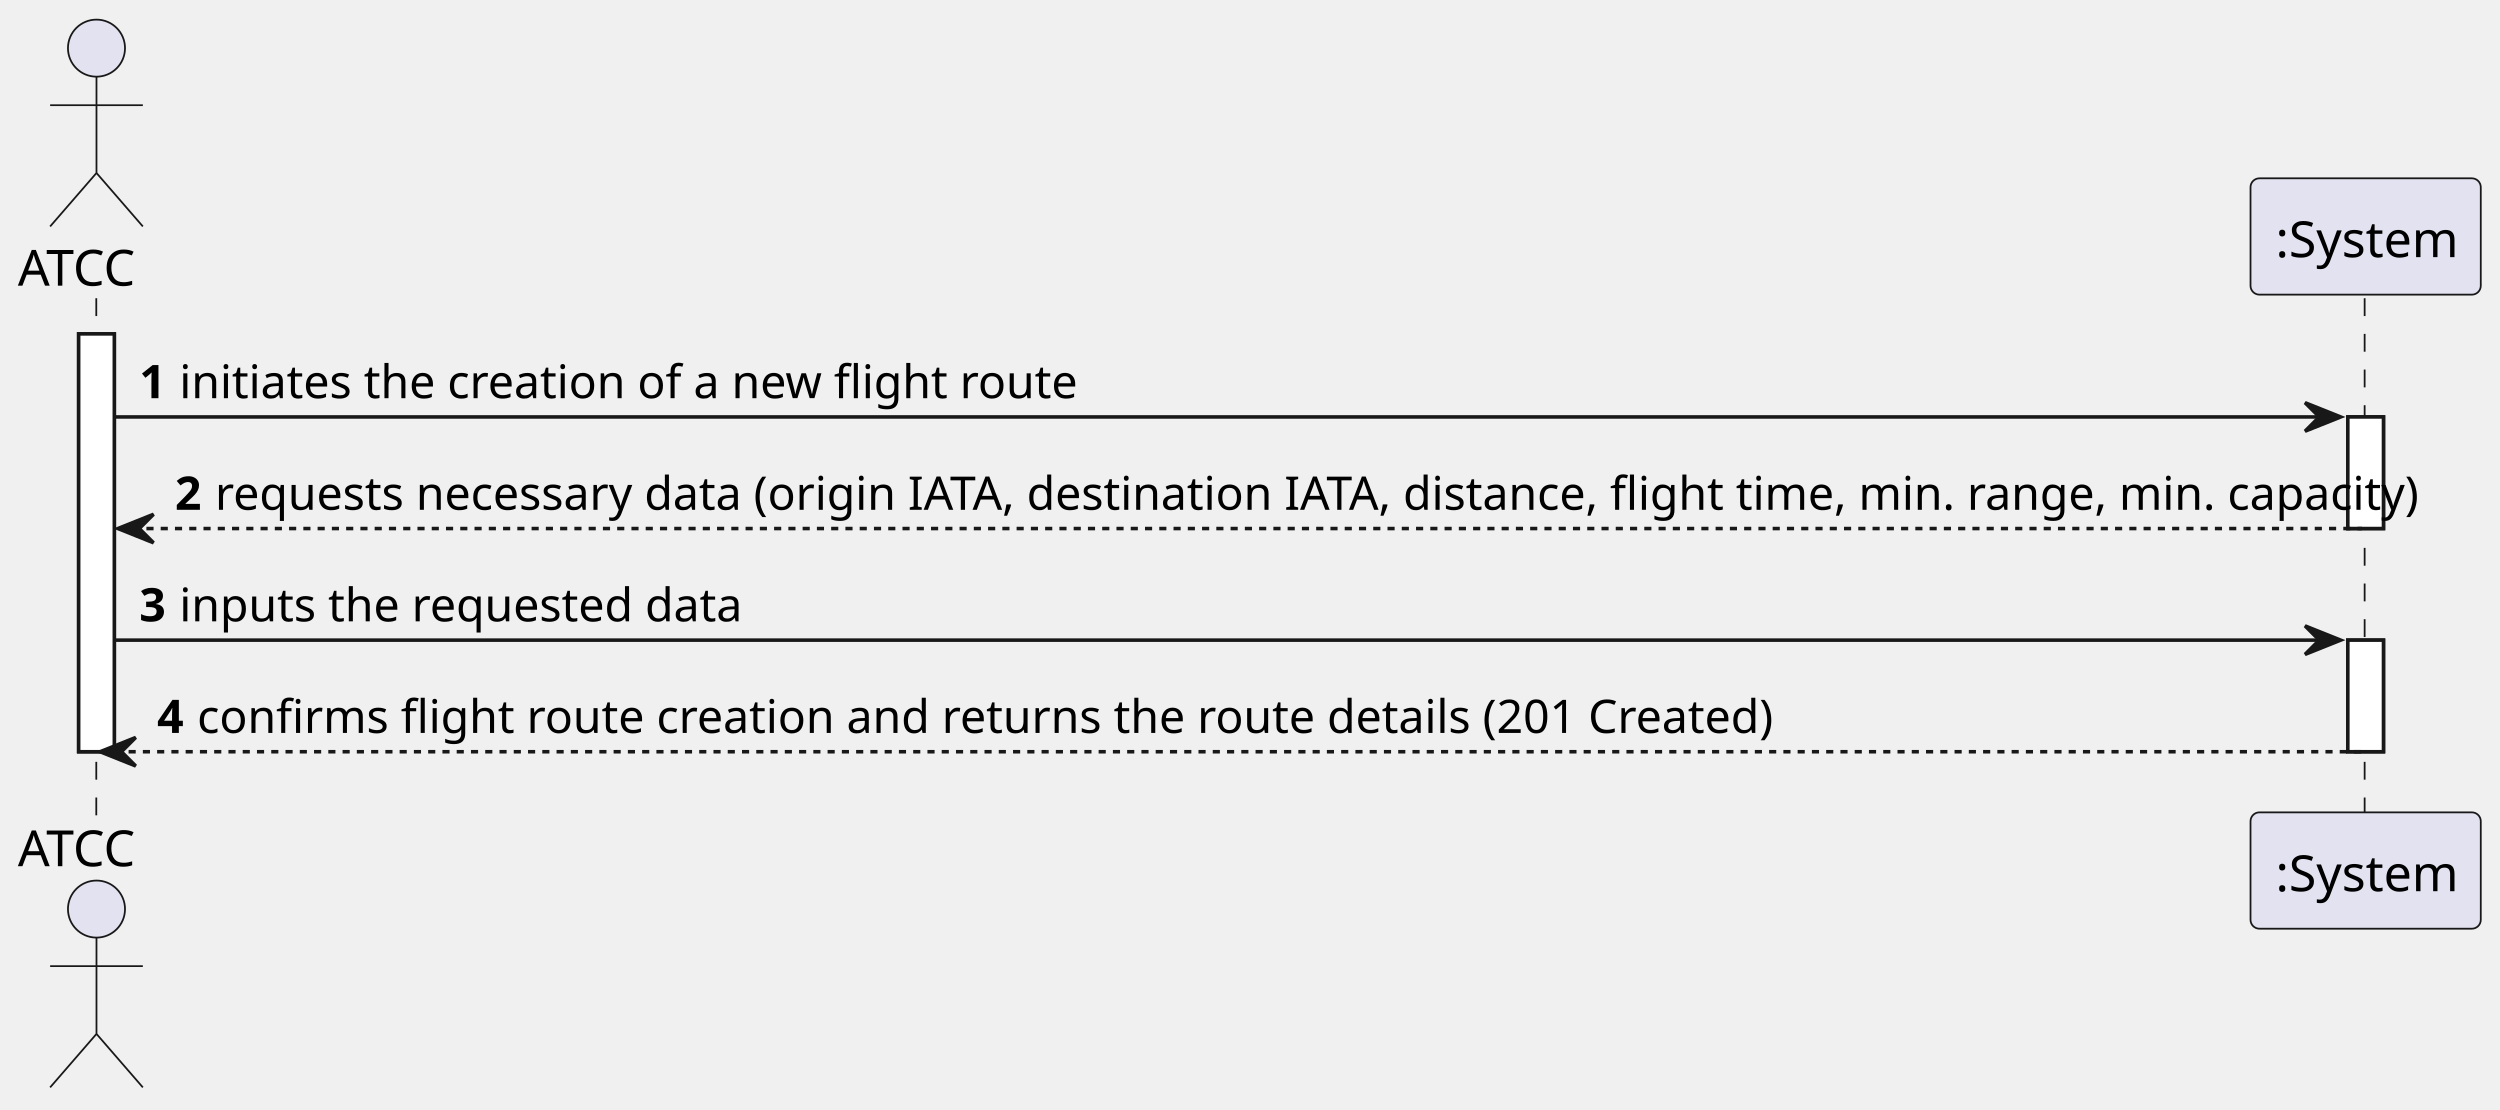
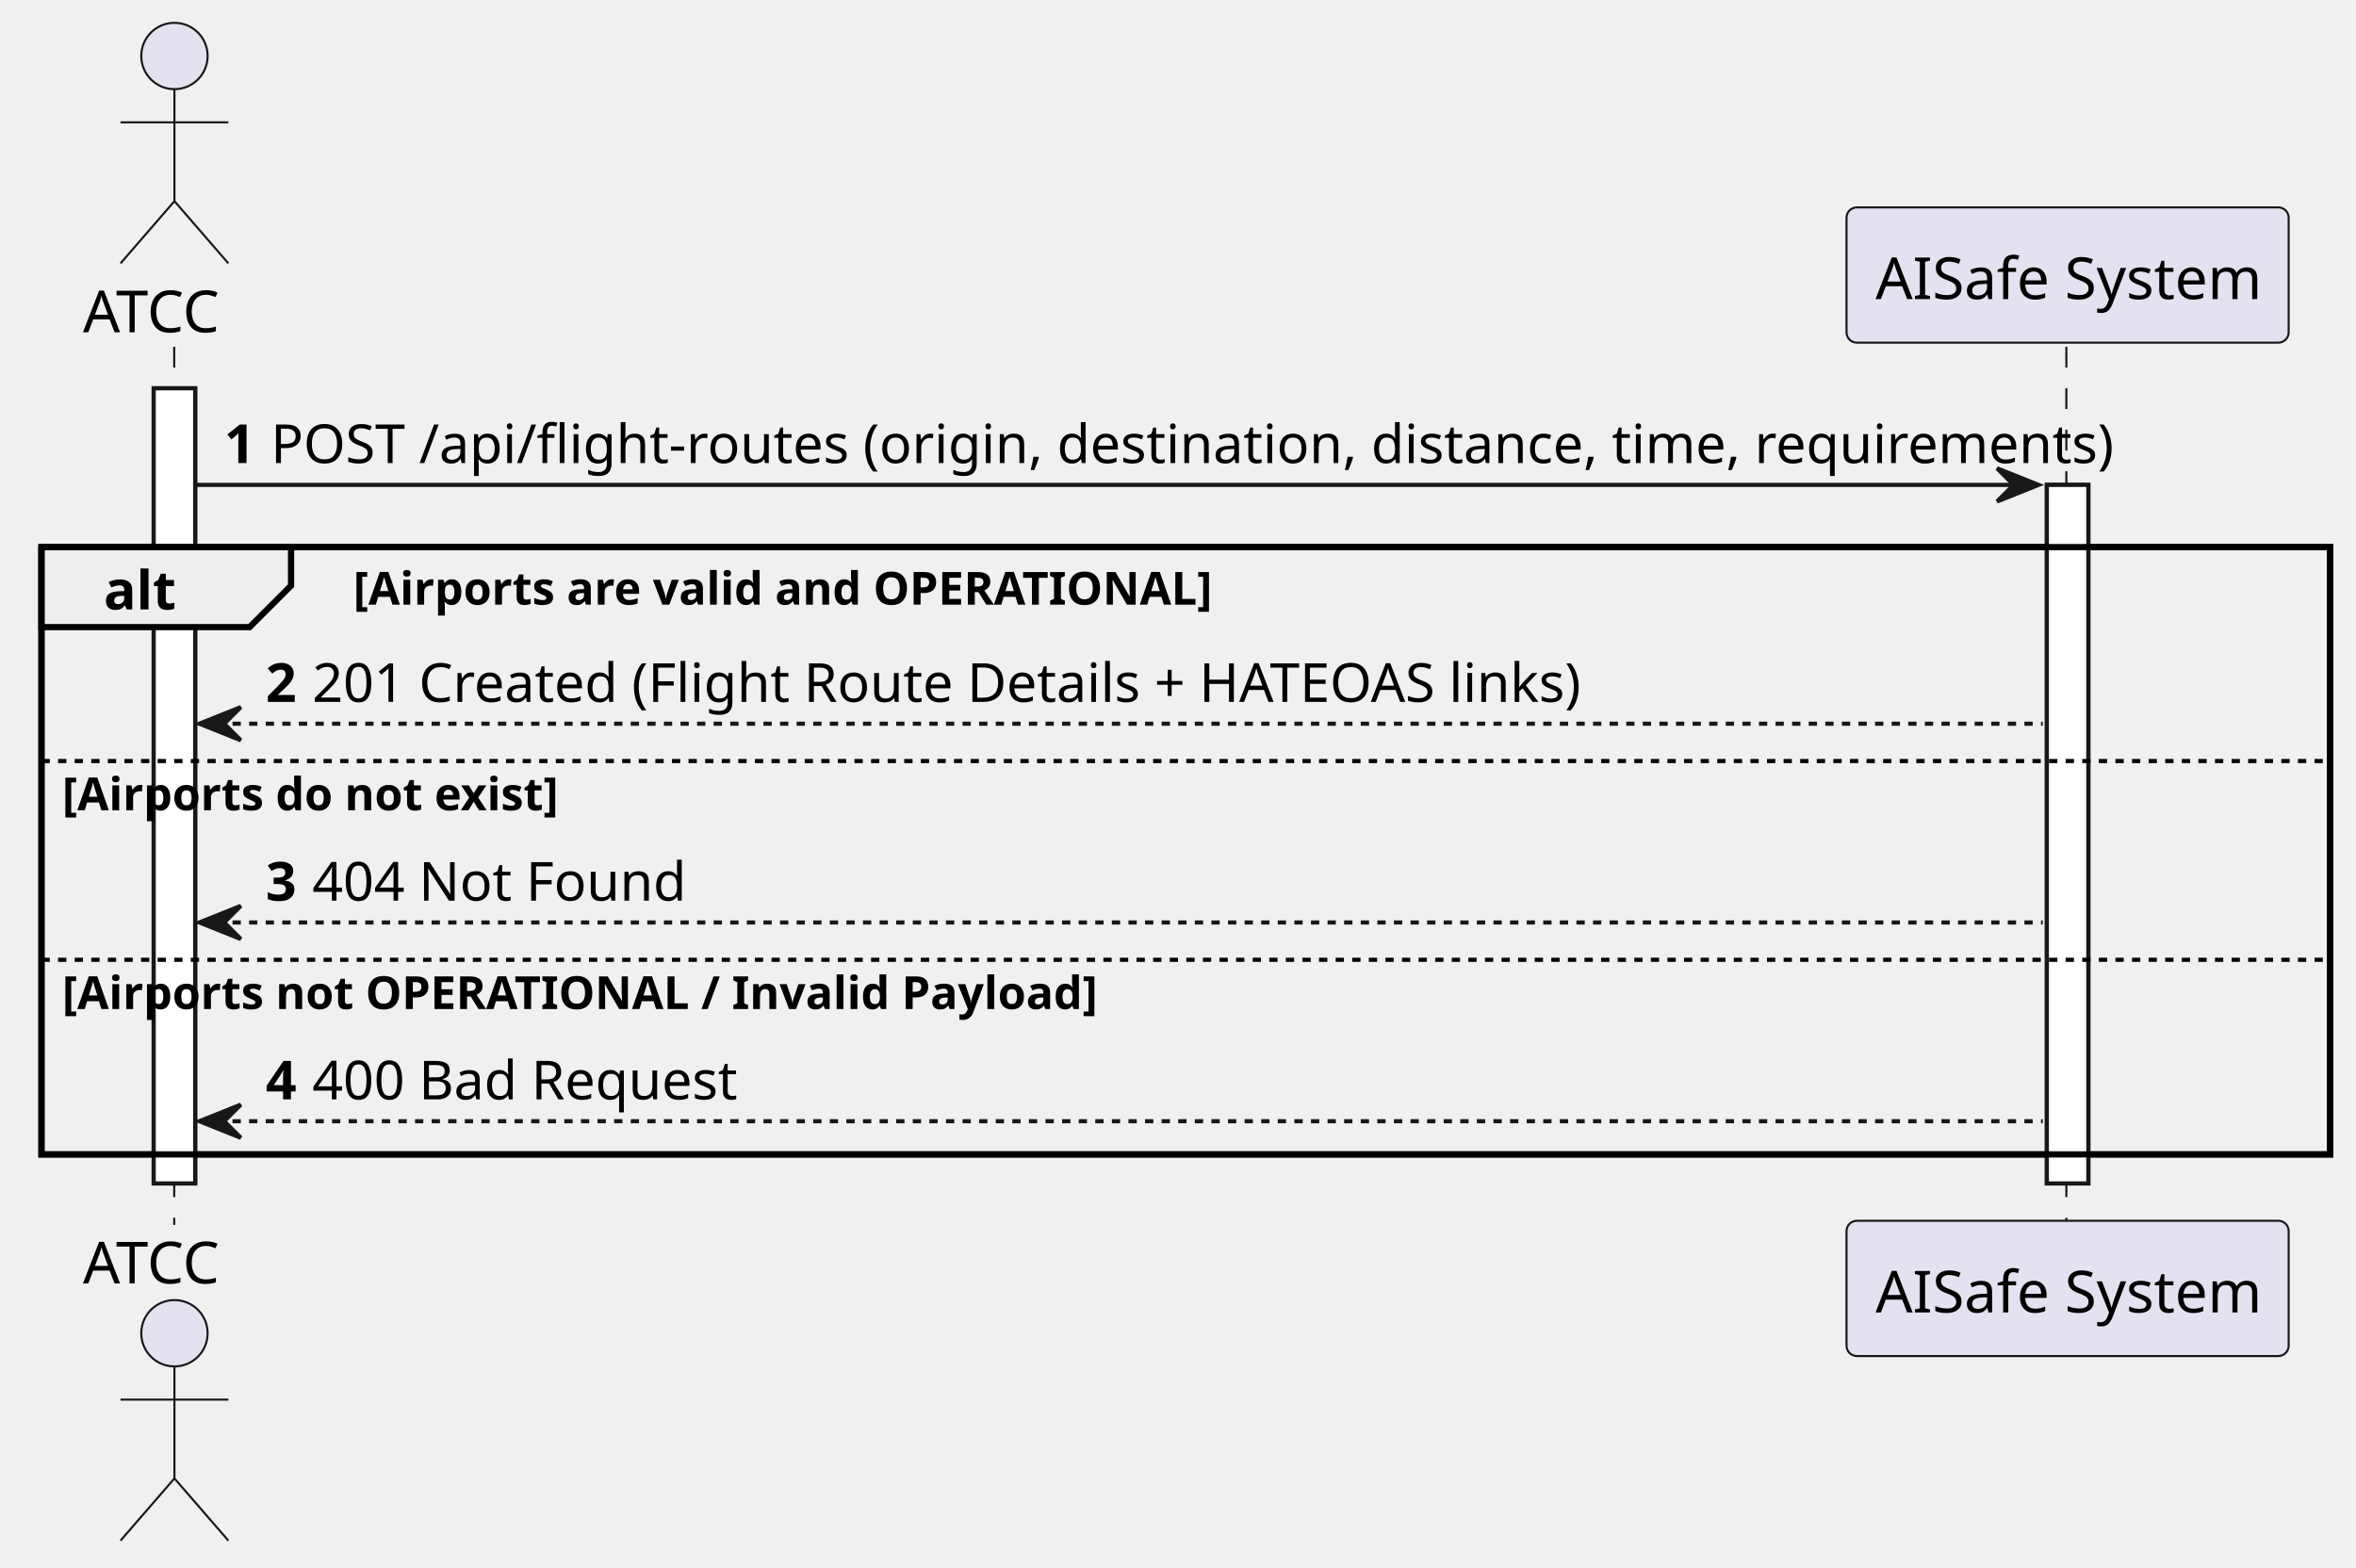
- <svg xmlns="http://www.w3.org/2000/svg" contentStyleType="text/css" data-diagram-type="SEQUENCE" height="311px" preserveAspectRatio="none" style="width:701px;height:311px;background:#FFFFFF;" version="1.1" viewBox="0 0 701 311" width="701px" zoomAndPan="magnify">
+ <svg xmlns="http://www.w3.org/2000/svg" contentStyleType="text/css" data-diagram-type="SEQUENCE" height="378px" preserveAspectRatio="none" style="width:568px;height:378px;background:#FFFFFF;" version="1.1" viewBox="0 0 568 378" width="568px" zoomAndPan="magnify">
  <defs />
  <g>
    <g>
-       <rect fill="#FFFFFF" height="117.164" style="stroke:#181818;stroke-width:1;" width="10" x="22.055" y="93.621" />
+       <rect fill="#FFFFFF" height="191.717" style="stroke:#181818;stroke-width:1;" width="10" x="37.055" y="93.621" />
    </g>
    <g>
-       <rect fill="#FFFFFF" height="31.291" style="stroke:#181818;stroke-width:1;" width="10" x="658.328" y="116.912" />
+       <rect fill="#FFFFFF" height="168.426" style="stroke:#181818;stroke-width:1;" width="10" x="493.469" y="116.912" />
+     </g>
+     <rect fill="none" height="146.426" style="stroke:#000000;stroke-width:1.5;" width="551.766" x="10" y="131.912" />
+     <g>
+       <rect fill="#000000" fill-opacity="0" height="211.717" width="8" x="38.055" y="83.621" />
+       <line style="stroke:#181818;stroke-width:0.5;stroke-dasharray:5,5;" x1="42" x2="42" y1="83.621" y2="295.338" />
    </g>
    <g>
-       <rect fill="#FFFFFF" height="31.291" style="stroke:#181818;stroke-width:1;" width="10" x="658.328" y="179.494" />
+       <rect fill="#000000" fill-opacity="0" height="211.717" width="8" x="494.469" y="83.621" />
+       <line style="stroke:#181818;stroke-width:0.5;stroke-dasharray:5,5;" x1="498.173" x2="498.173" y1="83.621" y2="295.338" />
+     </g>
+     <g class="participant participant-head" data-participant="ATCC">
+       <text fill="#000000" font-family="sans-serif" font-size="14" lengthAdjust="spacing" textLength="38.11" x="20" y="80.107">ATCC</text>
+       <ellipse cx="42.055" cy="13.5" fill="#E2E2F0" rx="8" ry="8" style="stroke:#181818;stroke-width:0.5;" />
+       <path d="M42.055,21.5 L42.055,48.5 M29.055,29.5 L55.055,29.5 M42.055,48.5 L29.055,63.5 M42.055,48.5 L55.055,63.5" fill="none" style="stroke:#181818;stroke-width:0.5;" />
+     </g>
+     <g class="participant participant-tail" data-participant="ATCC">
+       <text fill="#000000" font-family="sans-serif" font-size="14" lengthAdjust="spacing" textLength="38.11" x="20" y="309.445">ATCC</text>
+       <ellipse cx="42.055" cy="321.459" fill="#E2E2F0" rx="8" ry="8" style="stroke:#181818;stroke-width:0.5;" />
+       <path d="M42.055,329.459 L42.055,356.459 M29.055,337.459 L55.055,337.459 M42.055,356.459 L29.055,371.459 M42.055,356.459 L55.055,371.459" fill="none" style="stroke:#181818;stroke-width:0.5;" />
+     </g>
+     <g class="participant participant-head" data-participant="System">
+       <rect fill="#E2E2F0" height="32.621" rx="2.5" ry="2.5" style="stroke:#181818;stroke-width:0.5;" width="106.593" x="445.173" y="50" />
+       <text fill="#000000" font-family="sans-serif" font-size="14" lengthAdjust="spacing" textLength="92.593" x="452.173" y="72.107">AISafe System</text>
+     </g>
+     <g class="participant participant-tail" data-participant="System">
+       <rect fill="#E2E2F0" height="32.621" rx="2.5" ry="2.5" style="stroke:#181818;stroke-width:0.5;" width="106.593" x="445.173" y="294.338" />
+       <text fill="#000000" font-family="sans-serif" font-size="14" lengthAdjust="spacing" textLength="92.593" x="452.173" y="316.445">AISafe System</text>
    </g>
    <g>
-       <rect fill="#000000" fill-opacity="0" height="145.164" width="8" x="23.055" y="83.621" />
-       <line style="stroke:#181818;stroke-width:0.5;stroke-dasharray:5,5;" x1="27" x2="27" y1="83.621" y2="228.785" />
+       <rect fill="#FFFFFF" height="191.717" style="stroke:#181818;stroke-width:1;" width="10" x="37.055" y="93.621" />
    </g>
    <g>
-       <rect fill="#000000" fill-opacity="0" height="145.164" width="8" x="659.328" y="83.621" />
-       <line style="stroke:#181818;stroke-width:0.5;stroke-dasharray:5,5;" x1="663.045" x2="663.045" y1="83.621" y2="228.785" />
-     </g>
-     <g class="participant participant-head" data-participant="ATCC">
-       <text fill="#000000" font-family="sans-serif" font-size="14" lengthAdjust="spacing" textLength="38.11" x="5" y="80.107">ATCC</text>
-       <ellipse cx="27.055" cy="13.5" fill="#E2E2F0" rx="8" ry="8" style="stroke:#181818;stroke-width:0.5;" />
-       <path d="M27.055,21.5 L27.055,48.5 M14.055,29.5 L40.055,29.5 M27.055,48.5 L14.055,63.5 M27.055,48.5 L40.055,63.5" fill="none" style="stroke:#181818;stroke-width:0.5;" />
-     </g>
-     <g class="participant participant-tail" data-participant="ATCC">
-       <text fill="#000000" font-family="sans-serif" font-size="14" lengthAdjust="spacing" textLength="38.11" x="5" y="242.893">ATCC</text>
-       <ellipse cx="27.055" cy="254.906" fill="#E2E2F0" rx="8" ry="8" style="stroke:#181818;stroke-width:0.5;" />
-       <path d="M27.055,262.906 L27.055,289.906 M14.055,270.906 L40.055,270.906 M27.055,289.906 L14.055,304.906 M27.055,289.906 L40.055,304.906" fill="none" style="stroke:#181818;stroke-width:0.5;" />
-     </g>
-     <g class="participant participant-head" data-participant="System">
-       <rect fill="#E2E2F0" height="32.621" rx="2.5" ry="2.5" style="stroke:#181818;stroke-width:0.5;" width="64.565" x="631.045" y="50" />
-       <text fill="#000000" font-family="sans-serif" font-size="14" lengthAdjust="spacing" textLength="50.565" x="638.045" y="72.107">:System</text>
-     </g>
-     <g class="participant participant-tail" data-participant="System">
-       <rect fill="#E2E2F0" height="32.621" rx="2.5" ry="2.5" style="stroke:#181818;stroke-width:0.5;" width="64.565" x="631.045" y="227.785" />
-       <text fill="#000000" font-family="sans-serif" font-size="14" lengthAdjust="spacing" textLength="50.565" x="638.045" y="249.893">:System</text>
-     </g>
-     <g>
-       <rect fill="#FFFFFF" height="117.164" style="stroke:#181818;stroke-width:1;" width="10" x="22.055" y="93.621" />
-     </g>
-     <g>
-       <rect fill="#FFFFFF" height="31.291" style="stroke:#181818;stroke-width:1;" width="10" x="658.328" y="116.912" />
-     </g>
-     <g>
-       <rect fill="#FFFFFF" height="31.291" style="stroke:#181818;stroke-width:1;" width="10" x="658.328" y="179.494" />
+       <rect fill="#FFFFFF" height="168.426" style="stroke:#181818;stroke-width:1;" width="10" x="493.469" y="116.912" />
    </g>
    <g class="message" data-participant-1="ATCC" data-participant-2="System">
-       <polygon fill="#181818" points="646.328,112.912,656.328,116.912,646.328,120.912,650.328,116.912" style="stroke:#181818;stroke-width:1;" />
-       <line style="stroke:#181818;stroke-width:1;" x1="32.055" x2="652.328" y1="116.912" y2="116.912" />
-       <text fill="#000000" font-family="sans-serif" font-size="13" font-weight="bold" lengthAdjust="spacing" textLength="7.23" x="39.055" y="111.649">1</text>
-       <text fill="#000000" font-family="sans-serif" font-size="13" lengthAdjust="spacing" textLength="232.692" x="50.285" y="111.649">initiates the creation of a new flight route</text>
+       <polygon fill="#181818" points="481.469,112.912,491.469,116.912,481.469,120.912,485.469,116.912" style="stroke:#181818;stroke-width:1;" />
+       <line style="stroke:#181818;stroke-width:1;" x1="47.055" x2="487.469" y1="116.912" y2="116.912" />
+       <text fill="#000000" font-family="sans-serif" font-size="13" font-weight="bold" lengthAdjust="spacing" textLength="7.23" x="54.055" y="111.649">1</text>
+       <text fill="#000000" font-family="sans-serif" font-size="13" lengthAdjust="spacing" textLength="416.184" x="65.285" y="111.649">POST /api/flight-routes (origin, destination, distance, time, requirements)</text>
    </g>
+     <path d="M10,131.912 L70.171,131.912 L70.171,141.203 L60.171,151.203 L10,151.203 L10,131.912" fill="#EEEEEE" style="stroke:#000000;stroke-width:1.5;" />
+     <rect fill="none" height="146.426" style="stroke:#000000;stroke-width:1.5;" width="551.766" x="10" y="131.912" />
+     <text fill="#000000" font-family="sans-serif" font-size="13" font-weight="bold" lengthAdjust="spacing" textLength="15.171" x="25" y="146.94">alt</text>
+     <text fill="#000000" font-family="sans-serif" font-size="11" font-weight="bold" lengthAdjust="spacing" textLength="203.527" x="85.171" y="145.782">[Airports are valid and OPERATIONAL]</text>
    <g class="message" data-participant-1="System" data-participant-2="ATCC">
-       <polygon fill="#181818" points="43.055,144.203,33.055,148.203,43.055,152.203,39.055,148.203" style="stroke:#181818;stroke-width:1;" />
-       <line style="stroke:#181818;stroke-width:1;stroke-dasharray:2,2;" x1="37.055" x2="662.328" y1="148.203" y2="148.203" />
-       <text fill="#000000" font-family="sans-serif" font-size="13" font-weight="bold" lengthAdjust="spacing" textLength="7.23" x="49.055" y="142.94">2</text>
-       <text fill="#000000" font-family="sans-serif" font-size="13" lengthAdjust="spacing" textLength="591.043" x="60.285" y="142.94">requests necessary data (origin IATA, destination IATA, distance, flight time, min. range, min. capacity)</text>
+       <polygon fill="#181818" points="58.055,170.494,48.055,174.494,58.055,178.494,54.055,174.494" style="stroke:#181818;stroke-width:1;" />
+       <line style="stroke:#181818;stroke-width:1;stroke-dasharray:2,2;" x1="52.055" x2="492.469" y1="174.494" y2="174.494" />
+       <text fill="#000000" font-family="sans-serif" font-size="13" font-weight="bold" lengthAdjust="spacing" textLength="7.23" x="64.055" y="169.231">2</text>
+       <text fill="#000000" font-family="sans-serif" font-size="13" lengthAdjust="spacing" textLength="303.818" x="75.285" y="169.231">201 Created (Flight Route Details + HATEOAS links)</text>
    </g>
-     <g class="message" data-participant-1="ATCC" data-participant-2="System">
-       <polygon fill="#181818" points="646.328,175.494,656.328,179.494,646.328,183.494,650.328,179.494" style="stroke:#181818;stroke-width:1;" />
-       <line style="stroke:#181818;stroke-width:1;" x1="32.055" x2="652.328" y1="179.494" y2="179.494" />
-       <text fill="#000000" font-family="sans-serif" font-size="13" font-weight="bold" lengthAdjust="spacing" textLength="7.23" x="39.055" y="174.231">3</text>
-       <text fill="#000000" font-family="sans-serif" font-size="13" lengthAdjust="spacing" textLength="146.72" x="50.285" y="174.231">inputs the requested data</text>
+     <line style="stroke:#000000;stroke-width:1;stroke-dasharray:2,2;" x1="10" x2="561.766" y1="183.494" y2="183.494" />
+     <text fill="#000000" font-family="sans-serif" font-size="11" font-weight="bold" lengthAdjust="spacing" textLength="114.888" x="15" y="195.364">[Airports do not exist]</text>
+     <g class="message" data-participant-1="System" data-participant-2="ATCC">
+       <polygon fill="#181818" points="58.055,218.416,48.055,222.416,58.055,226.416,54.055,222.416" style="stroke:#181818;stroke-width:1;" />
+       <line style="stroke:#181818;stroke-width:1;stroke-dasharray:2,2;" x1="52.055" x2="492.469" y1="222.416" y2="222.416" />
+       <text fill="#000000" font-family="sans-serif" font-size="13" font-weight="bold" lengthAdjust="spacing" textLength="7.23" x="64.055" y="217.153">3</text>
+       <text fill="#000000" font-family="sans-serif" font-size="13" lengthAdjust="spacing" textLength="86.004" x="75.285" y="217.153">404 Not Found</text>
    </g>
+     <line style="stroke:#000000;stroke-width:1;stroke-dasharray:2,2;" x1="10" x2="561.766" y1="231.416" y2="231.416" />
+     <text fill="#000000" font-family="sans-serif" font-size="11" font-weight="bold" lengthAdjust="spacing" textLength="242.628" x="15" y="243.286">[Airports not OPERATIONAL / Invalid Payload]</text>
    <g class="message" data-participant-1="System" data-participant-2="ATCC">
-       <polygon fill="#181818" points="38.055,206.785,28.055,210.785,38.055,214.785,34.055,210.785" style="stroke:#181818;stroke-width:1;" />
-       <line style="stroke:#181818;stroke-width:1;stroke-dasharray:2,2;" x1="32.055" x2="662.328" y1="210.785" y2="210.785" />
-       <text fill="#000000" font-family="sans-serif" font-size="13" font-weight="bold" lengthAdjust="spacing" textLength="7.23" x="44.055" y="205.523">4</text>
-       <text fill="#000000" font-family="sans-serif" font-size="13" lengthAdjust="spacing" textLength="412.604" x="55.285" y="205.523">confirms flight route creation and returns the route details (201 Created)</text>
+       <polygon fill="#181818" points="58.055,266.338,48.055,270.338,58.055,274.338,54.055,270.338" style="stroke:#181818;stroke-width:1;" />
+       <line style="stroke:#181818;stroke-width:1;stroke-dasharray:2,2;" x1="52.055" x2="492.469" y1="270.338" y2="270.338" />
+       <text fill="#000000" font-family="sans-serif" font-size="13" font-weight="bold" lengthAdjust="spacing" textLength="7.23" x="64.055" y="265.075">4</text>
+       <text fill="#000000" font-family="sans-serif" font-size="13" lengthAdjust="spacing" textLength="100.464" x="75.285" y="265.075">400 Bad Request</text>
    </g>
  </g>
</svg>
